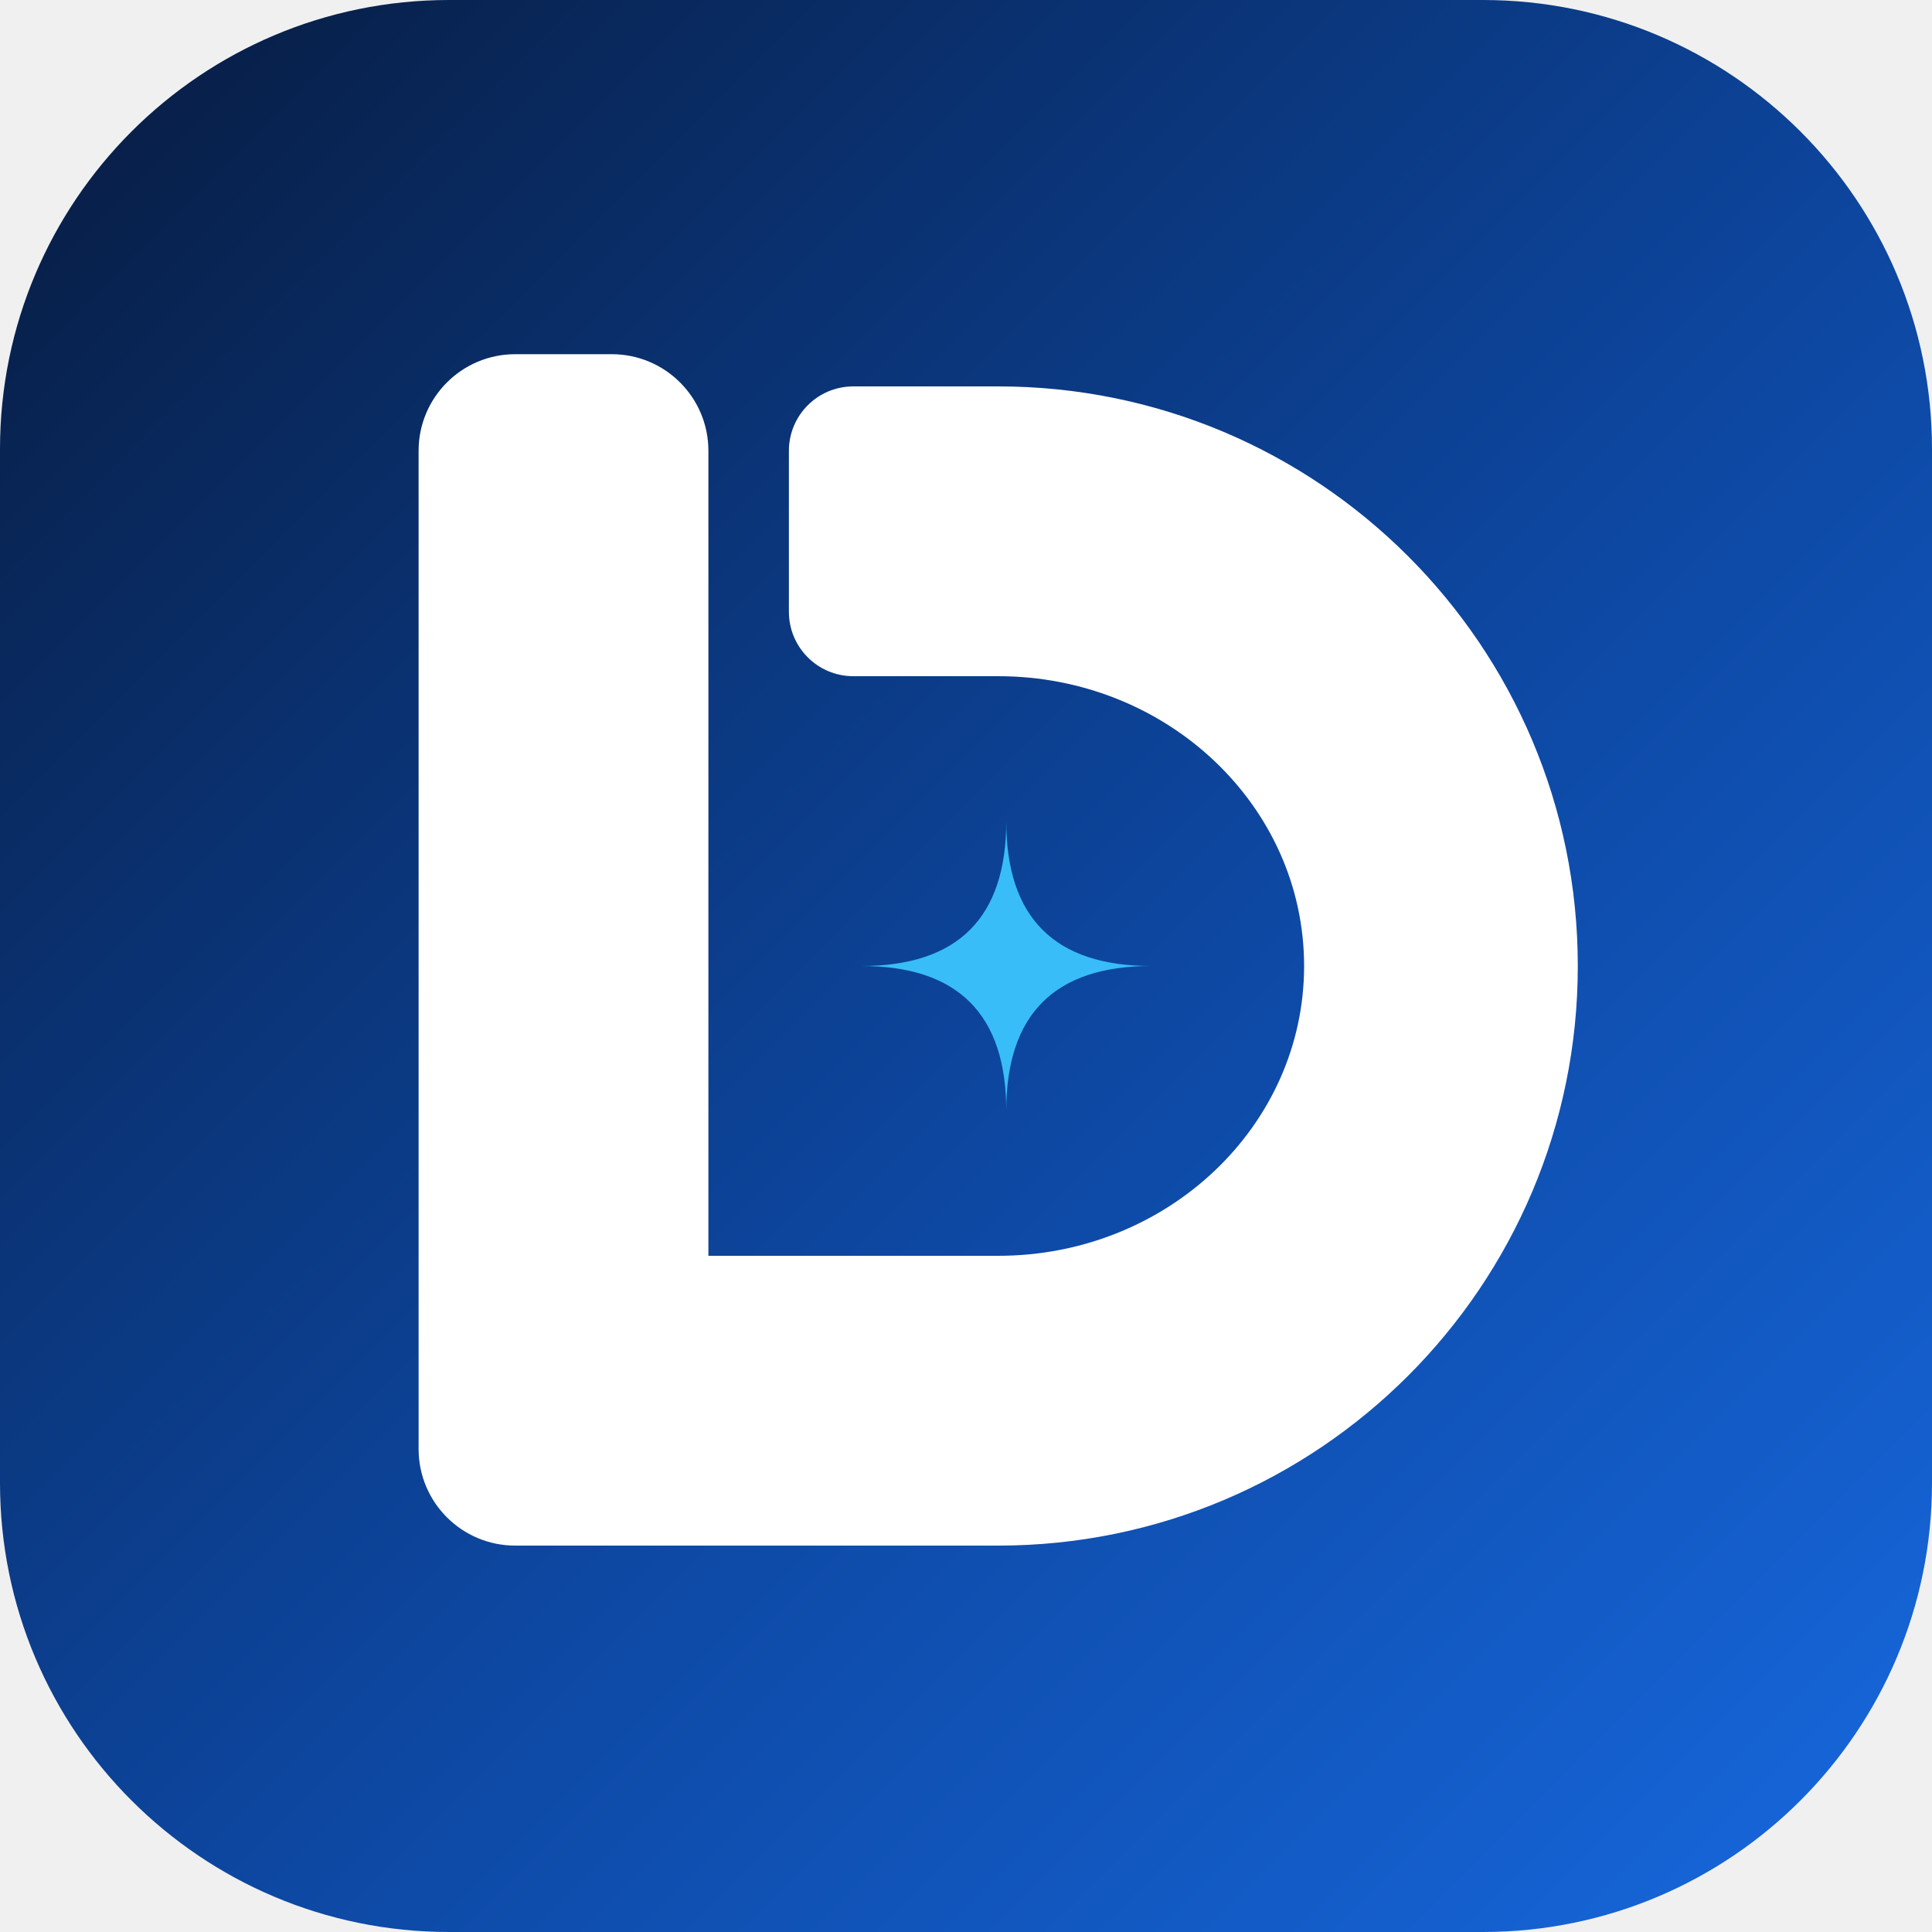
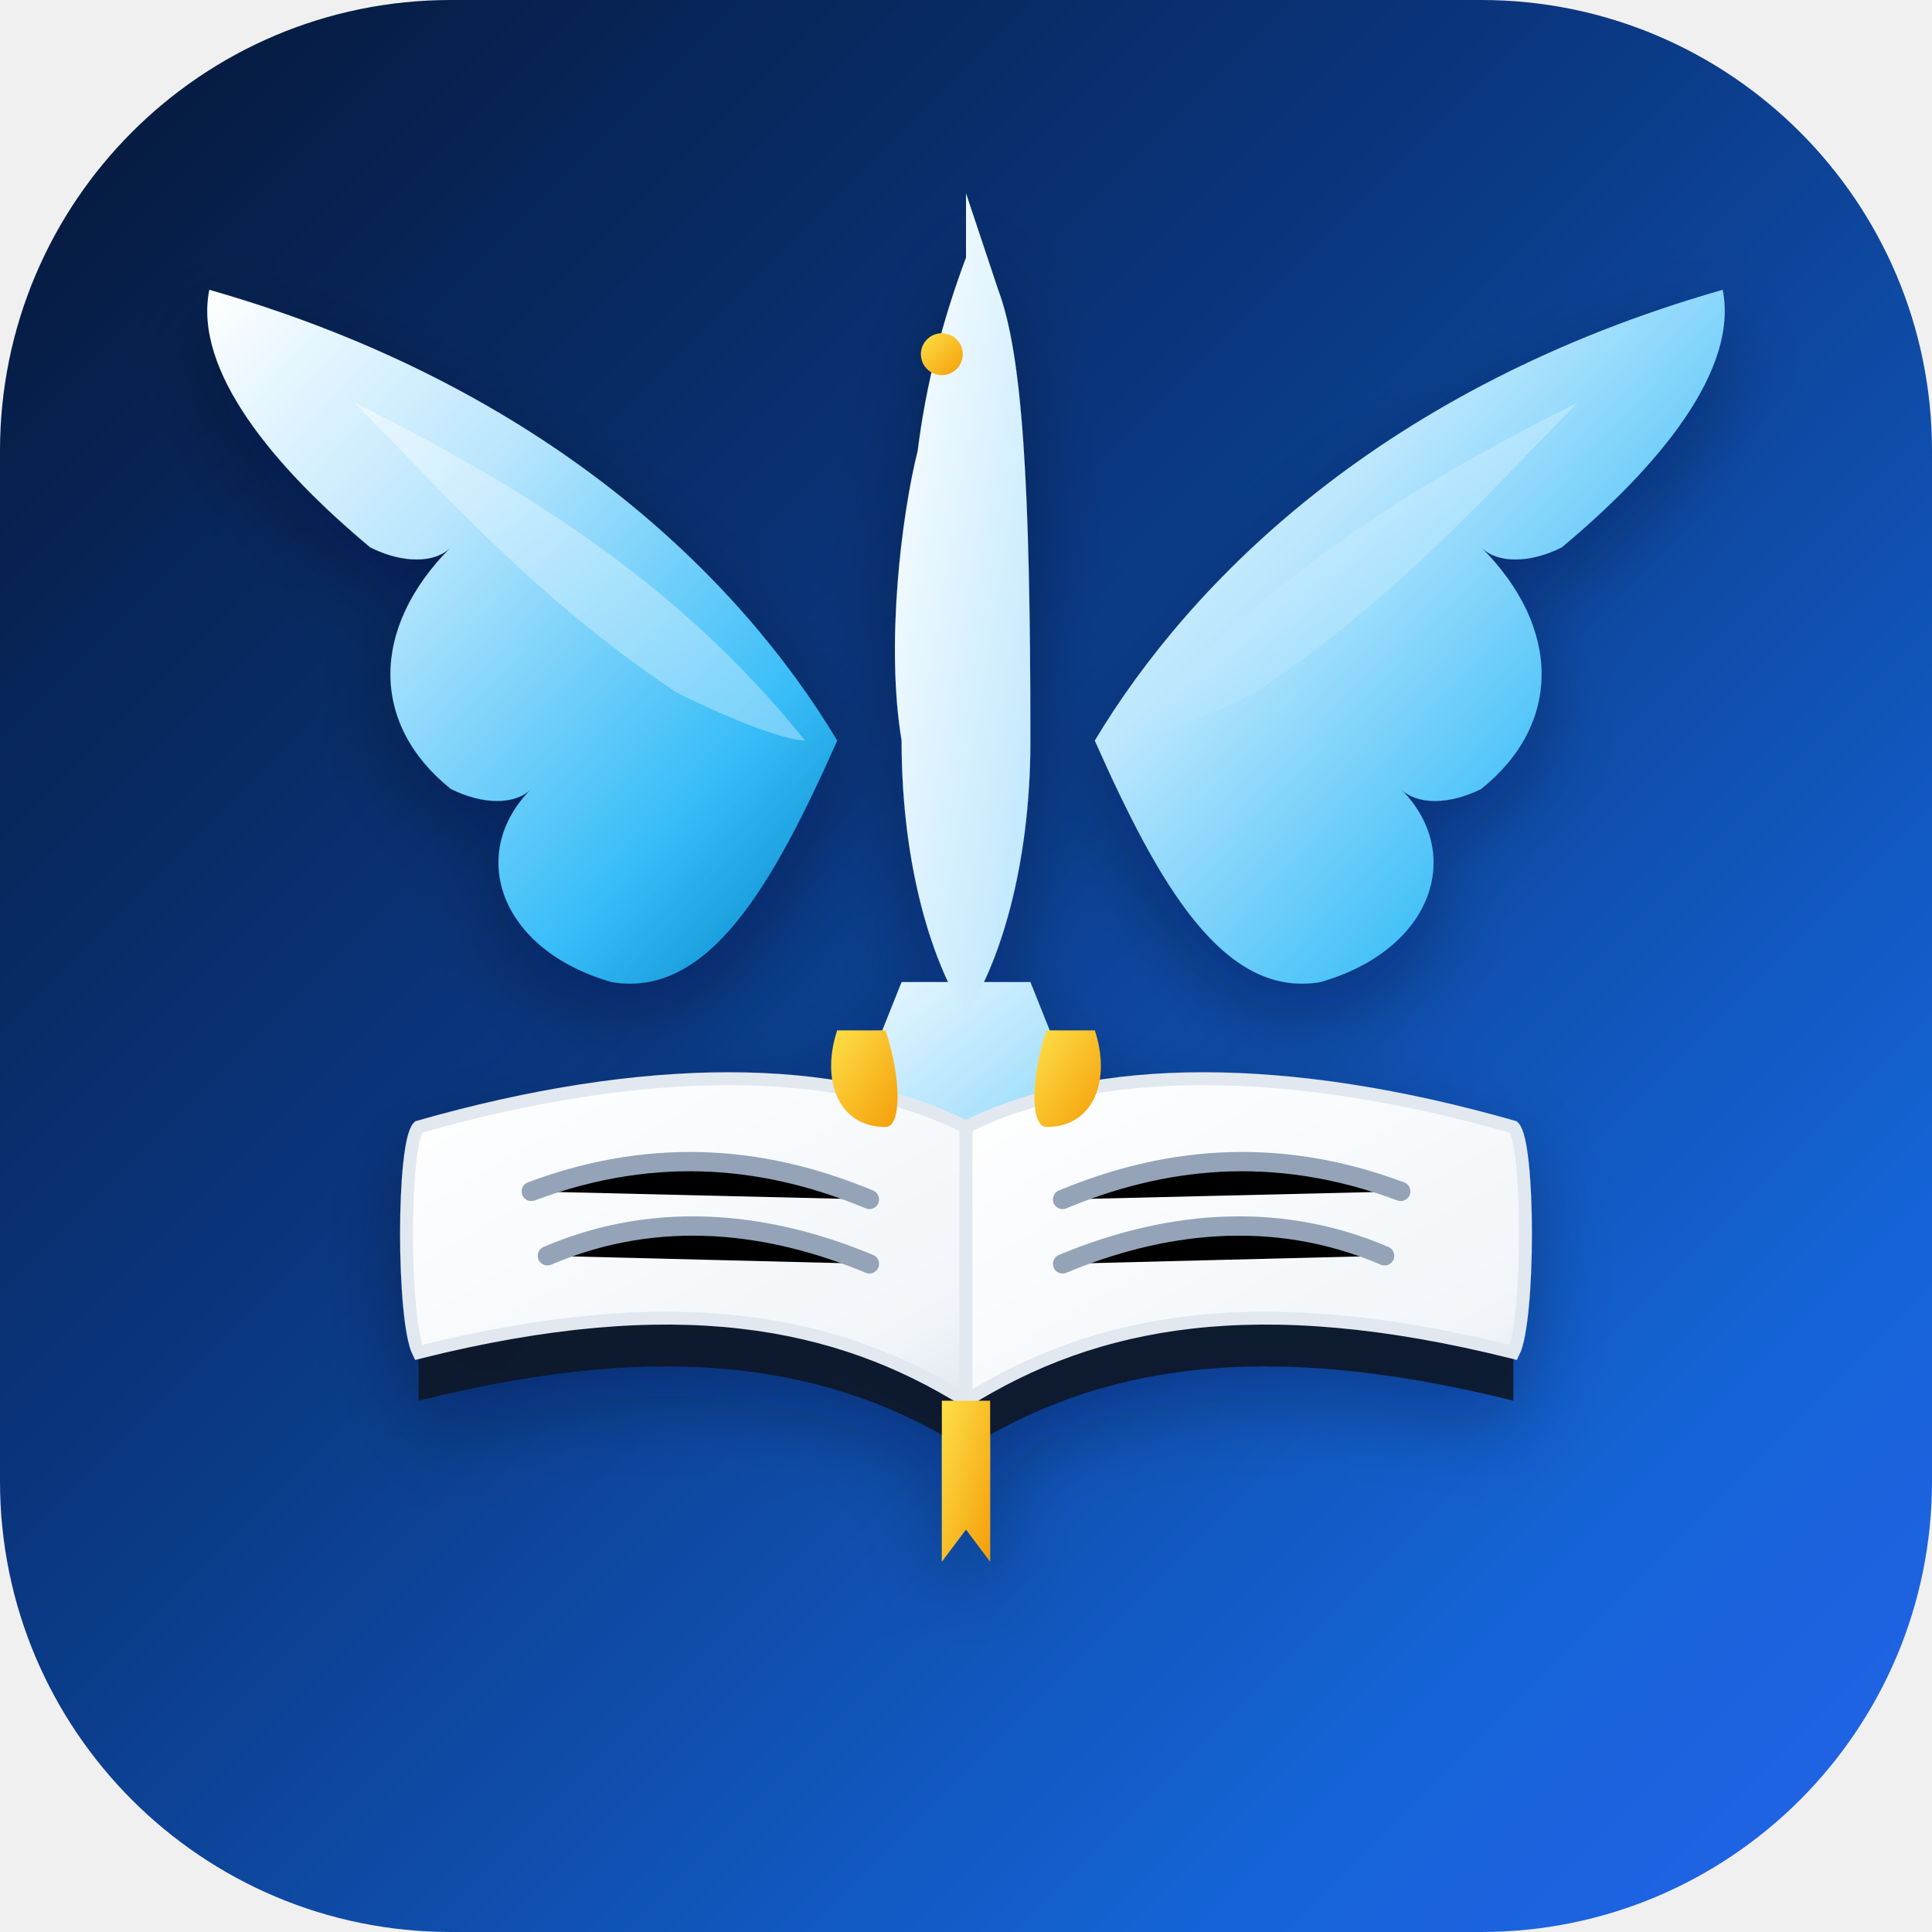
- <svg xmlns="http://www.w3.org/2000/svg" viewBox="0 0 512 512" width="512" height="512">
+ <svg xmlns="http://www.w3.org/2000/svg" viewBox="0 0 120 120" width="512" height="512">
  <defs>
-     <linearGradient id="ld-brand-grad" x1="0%" y1="0%" x2="100%" y2="100%">
-       <stop offset="0%" stop-color="#071A3D" />
-       <stop offset="35%" stop-color="#0B3C8A" />
-       <stop offset="70%" stop-color="#1769E0" />
-       <stop offset="100%" stop-color="#6366F1" />
+     <linearGradient id="bird-bg" x1="0%" y1="0%" x2="100%" y2="100%">
+       <stop offset="0%" stop-color="#051636" />
+       <stop offset="40%" stop-color="#0A367E" />
+       <stop offset="80%" stop-color="#1463D5" />
+       <stop offset="100%" stop-color="#2563EB" />
    </linearGradient>
-     <linearGradient id="ld-white-grad" x1="0%" y1="0%" x2="100%" y2="100%">
+     <linearGradient id="bird-wing-dark" x1="0%" y1="0%" x2="100%" y2="100%">
      <stop offset="0%" stop-color="#FFFFFF" />
-       <stop offset="100%" stop-color="#EAF4FF" />
-     </linearGradient>
-     <linearGradient id="ld-app-bg" x1="0%" y1="0%" x2="100%" y2="100%">
-       <stop offset="0%" stop-color="#071A3D" />
-       <stop offset="55%" stop-color="#0D47A1" />
-       <stop offset="100%" stop-color="#1769E0" />
-     </linearGradient>
-     <linearGradient id="ld-spark-grad" x1="0%" y1="0%" x2="100%" y2="100%">
-       <stop offset="0%" stop-color="#38BDF8" />
+       <stop offset="35%" stop-color="#BAE6FD" />
+       <stop offset="75%" stop-color="#38BDF8" />
      <stop offset="100%" stop-color="#0284C7" />
    </linearGradient>
+     <linearGradient id="bird-wing-light" x1="0%" y1="0%" x2="100%" y2="100%">
+       <stop offset="0%" stop-color="#071A3D" />
+       <stop offset="45%" stop-color="#1E40AF" />
+       <stop offset="85%" stop-color="#2563EB" />
+       <stop offset="100%" stop-color="#0284C7" />
+     </linearGradient>
+     <linearGradient id="bird-inner-dark" x1="0%" y1="0%" x2="100%" y2="100%">
+       <stop offset="0%" stop-color="#F0F9FF" />
+       <stop offset="100%" stop-color="#7DD3FC" />
+     </linearGradient>
+     <linearGradient id="bird-inner-light" x1="0%" y1="0%" x2="100%" y2="100%">
+       <stop offset="0%" stop-color="#1E3A8A" />
+       <stop offset="100%" stop-color="#3B82F6" />
+     </linearGradient>
+     <linearGradient id="bird-head-dark" x1="0%" y1="0%" x2="100%" y2="100%">
+       <stop offset="0%" stop-color="#FFFFFF" />
+       <stop offset="100%" stop-color="#BAE6FD" />
+     </linearGradient>
+     <linearGradient id="bird-head-light" x1="0%" y1="0%" x2="100%" y2="100%">
+       <stop offset="0%" stop-color="#0F172A" />
+       <stop offset="100%" stop-color="#1D4ED8" />
+     </linearGradient>
+     <linearGradient id="bird-gold" x1="0%" y1="0%" x2="100%" y2="100%">
+       <stop offset="0%" stop-color="#FDE047" />
+       <stop offset="100%" stop-color="#F59E0B" />
+     </linearGradient>
+     <linearGradient id="book-pages-dark" x1="0%" y1="0%" x2="100%" y2="100%">
+       <stop offset="0%" stop-color="#FFFFFF" />
+       <stop offset="85%" stop-color="#F1F5F9" />
+       <stop offset="100%" stop-color="#E2E8F0" />
+     </linearGradient>
+     <linearGradient id="book-pages-light" x1="0%" y1="0%" x2="100%" y2="100%">
+       <stop offset="0%" stop-color="#FFFFFF" />
+       <stop offset="85%" stop-color="#F8FAFC" />
+       <stop offset="100%" stop-color="#E2E8F0" />
+     </linearGradient>
+     <filter id="bird-shadow" x="-10%" y="-10%" width="130%" height="130%">
+       <feDropShadow dx="0" dy="2" stdDeviation="2.5" flood-color="#020817" flood-opacity="0.32" />
+     </filter>
  </defs>
-   <rect width="512" height="512" rx="119" fill="url(#ld-app-bg)" />
-   <g transform="scale(4.266667)">
-     <path d="M 26 28 C 26 24.686 28.686 22 32 22 L 38 22 C 41.314 22 44 24.686 44 28 L 44 78 L 62 78 C 72.493 78 81 69.941 81 60 C 81 50.059 72.493 42 62 42 L 53 42 C 50.791 42 49 40.209 49 38 L 49 28 C 49 25.791 50.791 24 53 24 L 62 24 C 81.882 24 98 40.118 98 60 C 98 79.882 81.882 96 62 96 L 32 96 C 28.686 96 26 93.314 26 90 Z" fill="#FFFFFF" />
-     <path d="M 62.5 51 Q 62.5 60 71.5 60 Q 62.5 60 62.5 69 Q 62.5 60 53.5 60 Q 62.5 60 62.5 51 Z" fill="#38BDF8" />
+   <rect width="120" height="120" rx="28" fill="url(#bird-bg)" />
+   <g filter="url(#bird-shadow)">
+     <path d="M 56 61 L 52 71 L 57 69 L 60 74 L 63 69 L 68 71 L 64 61 Z" fill="url(#bird-inner-dark)" />
+     <path d="M 52 46 C 46 36 34 24 13 18 C 12 23 17 29 23 34 C 25 35 27 35 28 34 C 23 39 23 45 28 49 C 30 50 32 50 33 49 C 29 53 31 59 38 61 C 44 62 48 55 52 46 Z" fill="url(#bird-wing-dark)" />
+     <path d="M 50 46 C 42 36 32 30 22 25 C 27 30 33 37 42 43 C 46 45 49 46 50 46 Z" fill="url(#bird-inner-dark)" opacity="0.85" />
+     <path d="M 68 46 C 74 36 86 24 107 18 C 108 23 103 29 97 34 C 95 35 93 35 92 34 C 97 39 97 45 92 49 C 90 50 88 50 87 49 C 91 53 89 59 82 61 C 76 62 72 55 68 46 Z" fill="url(#bird-wing-dark)" />
+     <path d="M 70 46 C 78 36 88 30 98 25 C 93 30 87 37 78 43 C 74 45 71 46 70 46 Z" fill="url(#bird-inner-dark)" opacity="0.85" />
+     <path d="M 56 46 C 55 40 56 32 57 28 C 57.5 24 58.5 20 60 16 L 60 12 L 62 18 C 63.5 22 64 30 64 46 C 64 54 62 60 60 63 C 58 60 56 54 56 46 Z" fill="url(#bird-head-dark)" />
+     <circle cx="58.5" cy="22" r="1.3" fill="url(#bird-gold)" />
+     <path d="M 26 84 C 42 80 52 82 60 87 C 68 82 78 80 94 84 L 94 87 C 78 83 68 85 60 90 C 52 85 42 83 26 87 Z" fill="#0F172A" opacity="0.9" />
+     <path d="M 60 70 C 52 66 40 66 26 70 C 25 71 25 82 26 84 C 42 80 52 82 60 87 Z" fill="url(#book-pages-dark)" stroke="#E2E8F0" stroke-width="0.8" />
+     <path d="M 60 70 C 68 66 80 66 94 70 C 95 71 95 82 94 84 C 78 80 68 82 60 87 Z" fill="url(#book-pages-dark)" stroke="#E2E8F0" stroke-width="0.8" />
+     <path d="M 33 74 C 41 71 48 72 54 74.5" stroke="#94A3B8" stroke-width="1.2" stroke-linecap="round" />
+     <path d="M 34 78 C 41 75 48 76 54 78.5" stroke="#94A3B8" stroke-width="1.2" stroke-linecap="round" />
+     <path d="M 66 74.5 C 72 72 79 71 87 74" stroke="#94A3B8" stroke-width="1.2" stroke-linecap="round" />
+     <path d="M 66 78.5 C 72 76 79 75 86 78" stroke="#94A3B8" stroke-width="1.2" stroke-linecap="round" />
+     <path d="M 52 64 C 51 67 52 70 55 70 C 56 70 56 67 55 64 Z" fill="url(#bird-gold)" />
+     <path d="M 68 64 C 69 67 68 70 65 70 C 64 70 64 67 65 64 Z" fill="url(#bird-gold)" />
+     <path d="M 58.5 87 L 58.5 97 L 60 95 L 61.5 97 L 61.5 87 Z" fill="url(#bird-gold)" />
  </g>
</svg>
